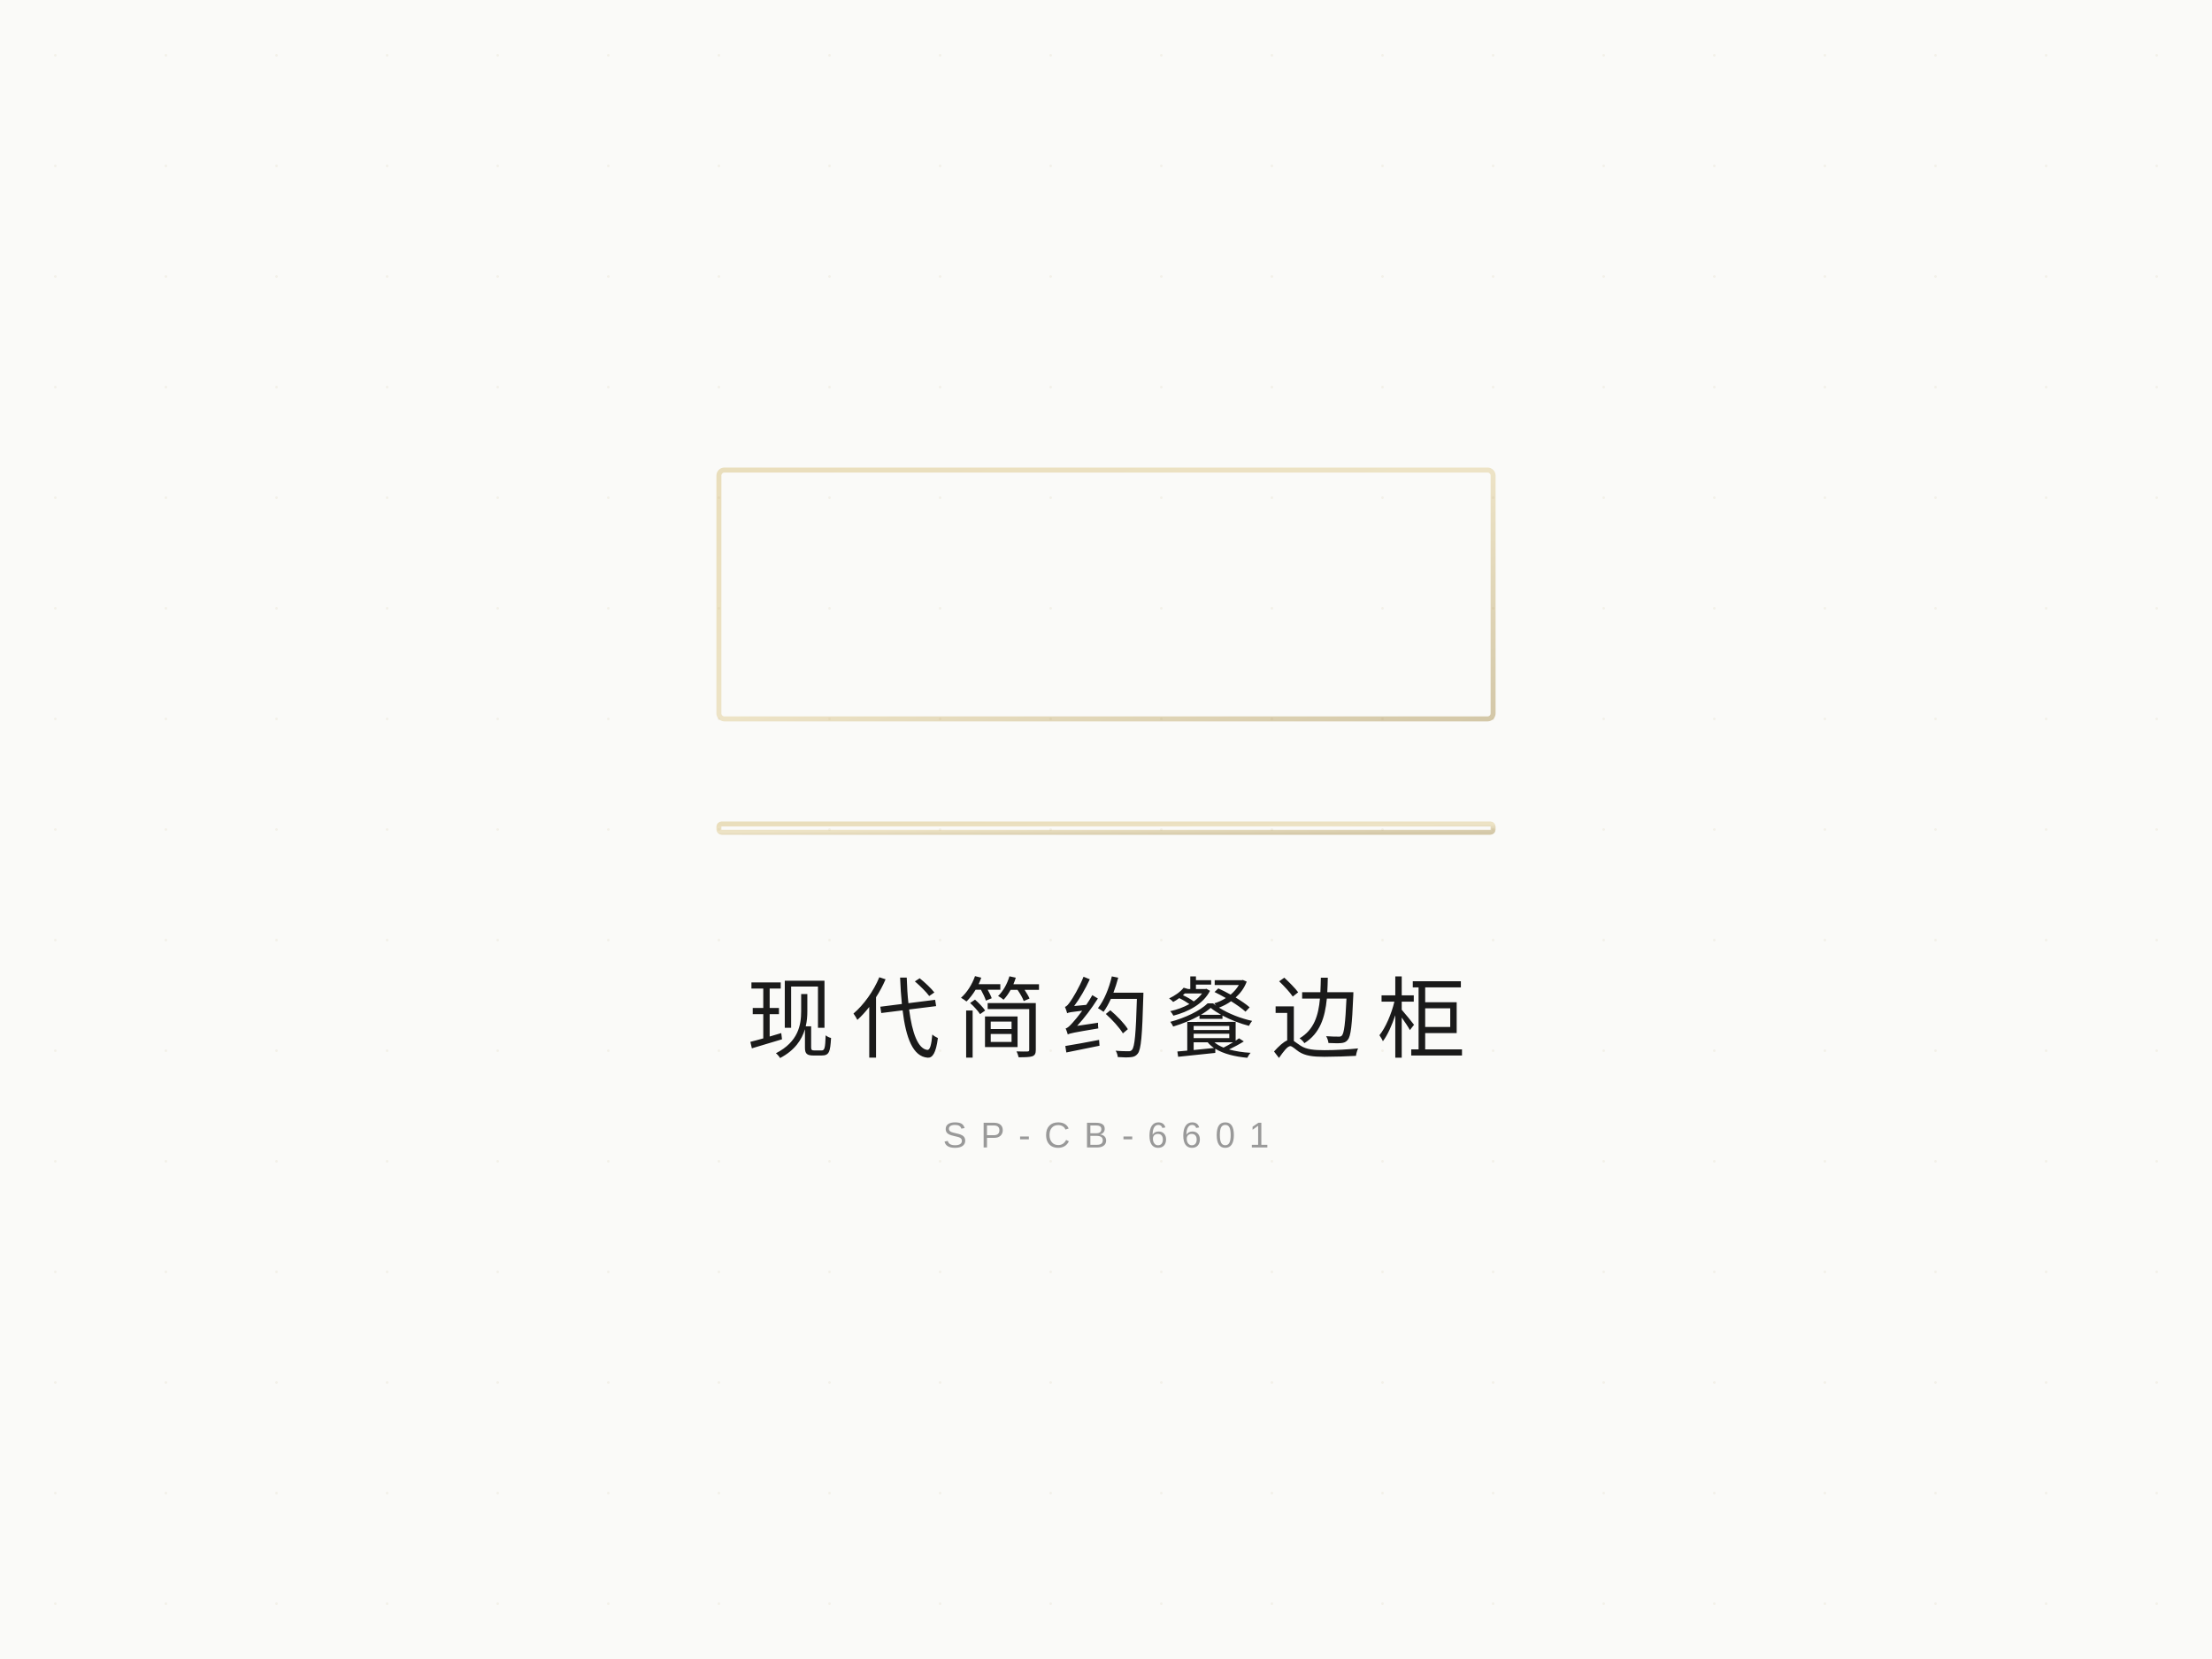
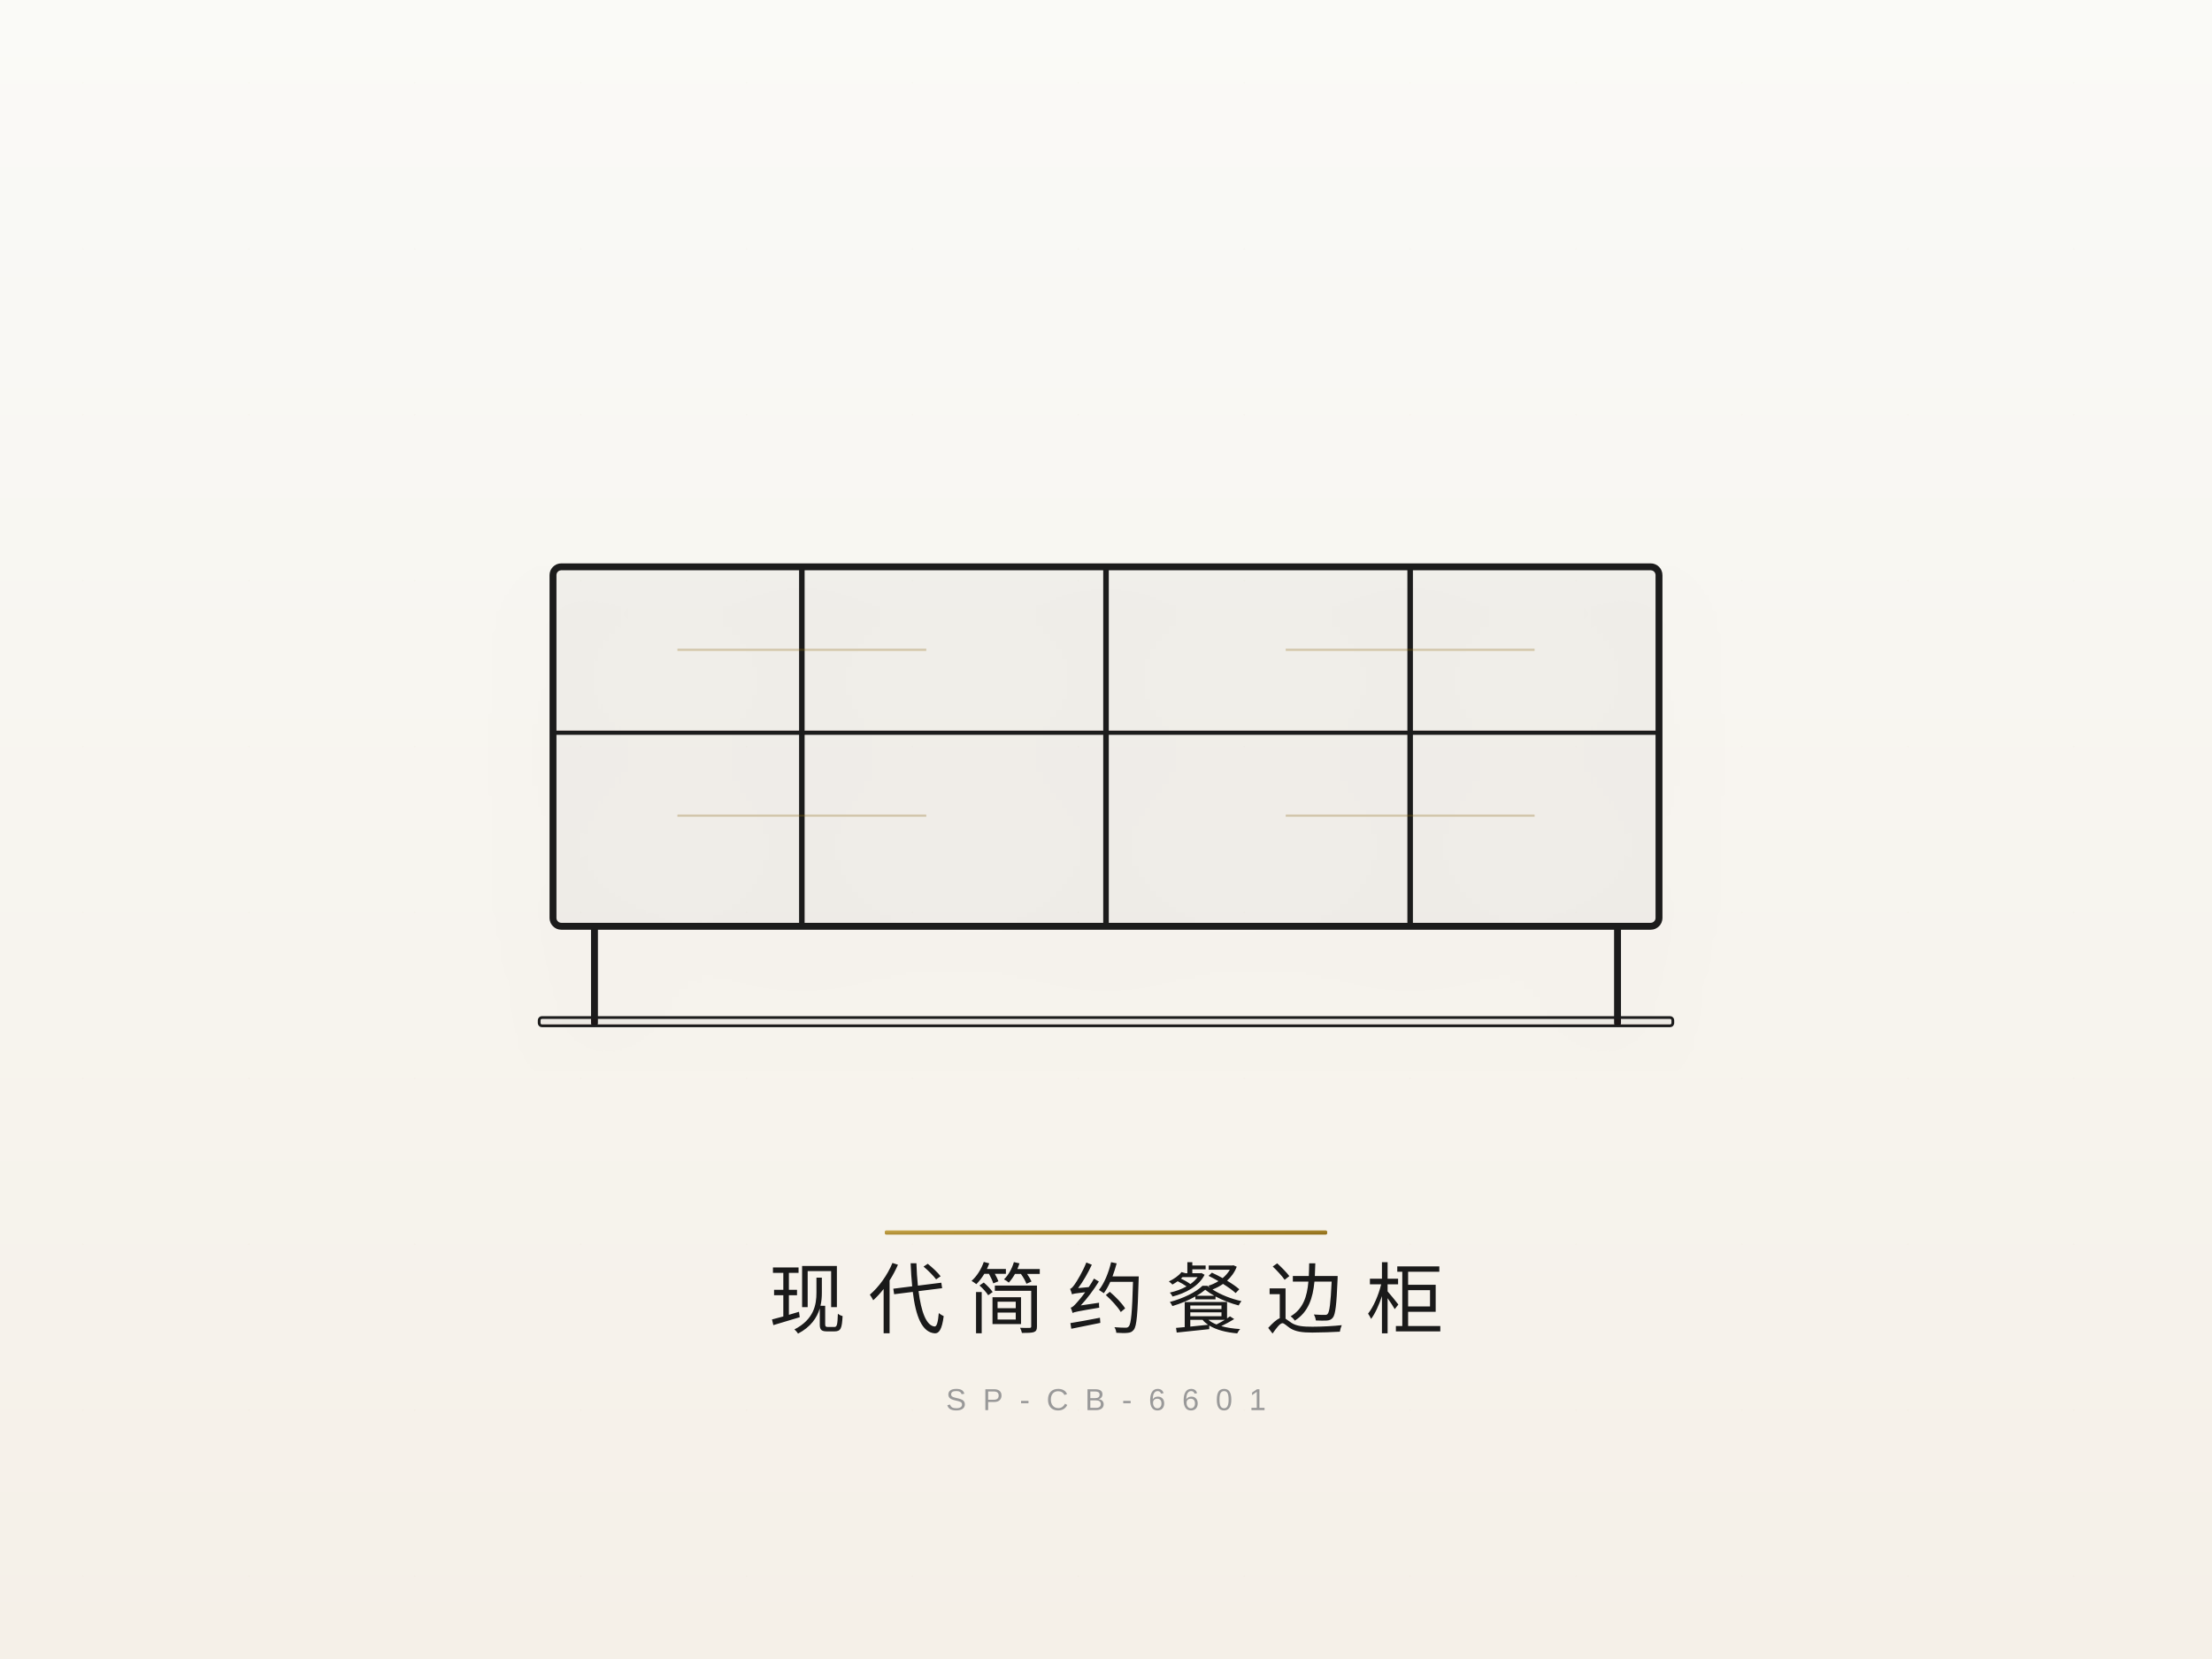
<svg xmlns="http://www.w3.org/2000/svg" viewBox="0 0 800 600">
  <defs>
+     <linearGradient id="bg" x1="0" y1="0" x2="0" y2="1">
+       <stop offset="0%" stop-color="#fafaf7" />
+       <stop offset="100%" stop-color="#f5f0e8" />
+     </linearGradient>
    <linearGradient id="gold" x1="0" y1="0" x2="1" y2="1">
      <stop offset="0%" stop-color="#c9a84c" />
-       <stop offset="50%" stop-color="#d4b86a" />
      <stop offset="100%" stop-color="#8b6914" />
    </linearGradient>
-     <pattern id="dots" width="40" height="40" patternUnits="userSpaceOnUse">
-       <circle cx="20" cy="20" r="0.5" fill="#8b6914" opacity="0.06" />
+     <filter id="shadow" x="-5%" y="-5%" width="115%" height="115%">
+       <feDropShadow dx="0" dy="8" stdDeviation="16" flood-color="#2C1810" flood-opacity="0.08" />
+     </filter>
+     <pattern id="texture" width="60" height="60" patternUnits="userSpaceOnUse">
+       <circle cx="30" cy="30" r="0.3" fill="#8b6914" opacity="0.03" />
    </pattern>
  </defs>
-   <rect width="800" height="600" fill="#fafaf8" />
-   <rect width="800" height="600" fill="url(#dots)" />
-   <g transform="translate(400,220)" stroke="url(#gold)" fill="none" stroke-width="1.8" stroke-linecap="round" stroke-linejoin="round" opacity="0.35">
-     <rect x="-140" y="-50" width="280" height="90" rx="2" />
-     <line x1="-70" y1="-50" x2="-70" y2="40" />
-     <line x1="0" y1="-50" x2="0" y2="40" />
-     <line x1="70" y1="-50" x2="70" y2="40" />
-     <line x1="-140" y1="0" x2="140" y2="0" />
-     <line x1="-105" y1="-25" x2="-35" y2="-25" />
-     <line x1="35" y1="-25" x2="105" y2="-25" />
-     <line x1="-105" y1="20" x2="-35" y2="20" />
-     <line x1="35" y1="20" x2="105" y2="20" />
-     <line x1="-130" y1="40" x2="-130" y2="80" />
-     <line x1="130" y1="40" x2="130" y2="80" />
-     <rect x="-140" y="78" width="280" height="3" rx="1" />
+   <rect width="800" height="600" fill="url(#bg)" />
+   <rect width="800" height="600" fill="url(#texture)" />
+   <g transform="translate(400,265)" filter="url(#shadow)">
+     <rect x="-200" y="-60" width="400" height="130" rx="3" fill="#2C1810" fill-opacity="0.03" stroke="#1a1a1a" stroke-width="2.5" stroke-linejoin="round" />
+     <line x1="-110" y1="-60" x2="-110" y2="70" stroke="#1a1a1a" stroke-width="2" stroke-linecap="round" />
+     <line x1="0" y1="-60" x2="0" y2="70" stroke="#1a1a1a" stroke-width="2" stroke-linecap="round" />
+     <line x1="110" y1="-60" x2="110" y2="70" stroke="#1a1a1a" stroke-width="2" stroke-linecap="round" />
+     <line x1="-200" y1="0" x2="200" y2="0" stroke="#1a1a1a" stroke-width="1.5" />
+     <line x1="-155" y1="-30" x2="-65" y2="-30" stroke="#8b6914" stroke-width="0.8" opacity="0.3" />
+     <line x1="65" y1="-30" x2="155" y2="-30" stroke="#8b6914" stroke-width="0.8" opacity="0.3" />
+     <line x1="-155" y1="30" x2="-65" y2="30" stroke="#8b6914" stroke-width="0.8" opacity="0.3" />
+     <line x1="65" y1="30" x2="155" y2="30" stroke="#8b6914" stroke-width="0.8" opacity="0.3" />
+     <line x1="-185" y1="70" x2="-185" y2="105" stroke="#1a1a1a" stroke-width="2.5" stroke-linecap="round" />
+     <line x1="185" y1="70" x2="185" y2="105" stroke="#1a1a1a" stroke-width="2.5" stroke-linecap="round" />
+     <rect x="-205" y="103" width="410" height="3" rx="1" fill="#2C1810" fill-opacity="0.04" stroke="#1a1a1a" stroke-width="1" />
  </g>
-   <text x="400" y="380" text-anchor="middle" font-family="'Noto Serif SC','STSong','SimSun',serif" font-size="32" font-weight="500" letter-spacing="6" fill="#1a1a1a">现代简约餐边柜</text>
-   <text x="400" y="415" text-anchor="middle" font-family="'Helvetica Neue',Arial,sans-serif" font-size="13" letter-spacing="5" fill="#999">SP-CB-6601</text>
-   <line x1="340" y1="435" x2="460" y2="435" stroke="url(#gold)" stroke-width="1" stroke-linecap="round" />
+   <rect x="320" y="445" width="160" height="1.5" fill="url(#gold)" rx="0.5" />
+   <text x="400" y="480" text-anchor="middle" font-family="'Noto Serif SC','STSong',serif" font-size="28" font-weight="500" letter-spacing="8" fill="#1a1a1a">现代简约餐边柜</text>
+   <text x="400" y="510" text-anchor="middle" font-family="'Helvetica Neue',Arial,sans-serif" font-size="11" letter-spacing="6" fill="#999">SP-CB-6601</text>
</svg>
